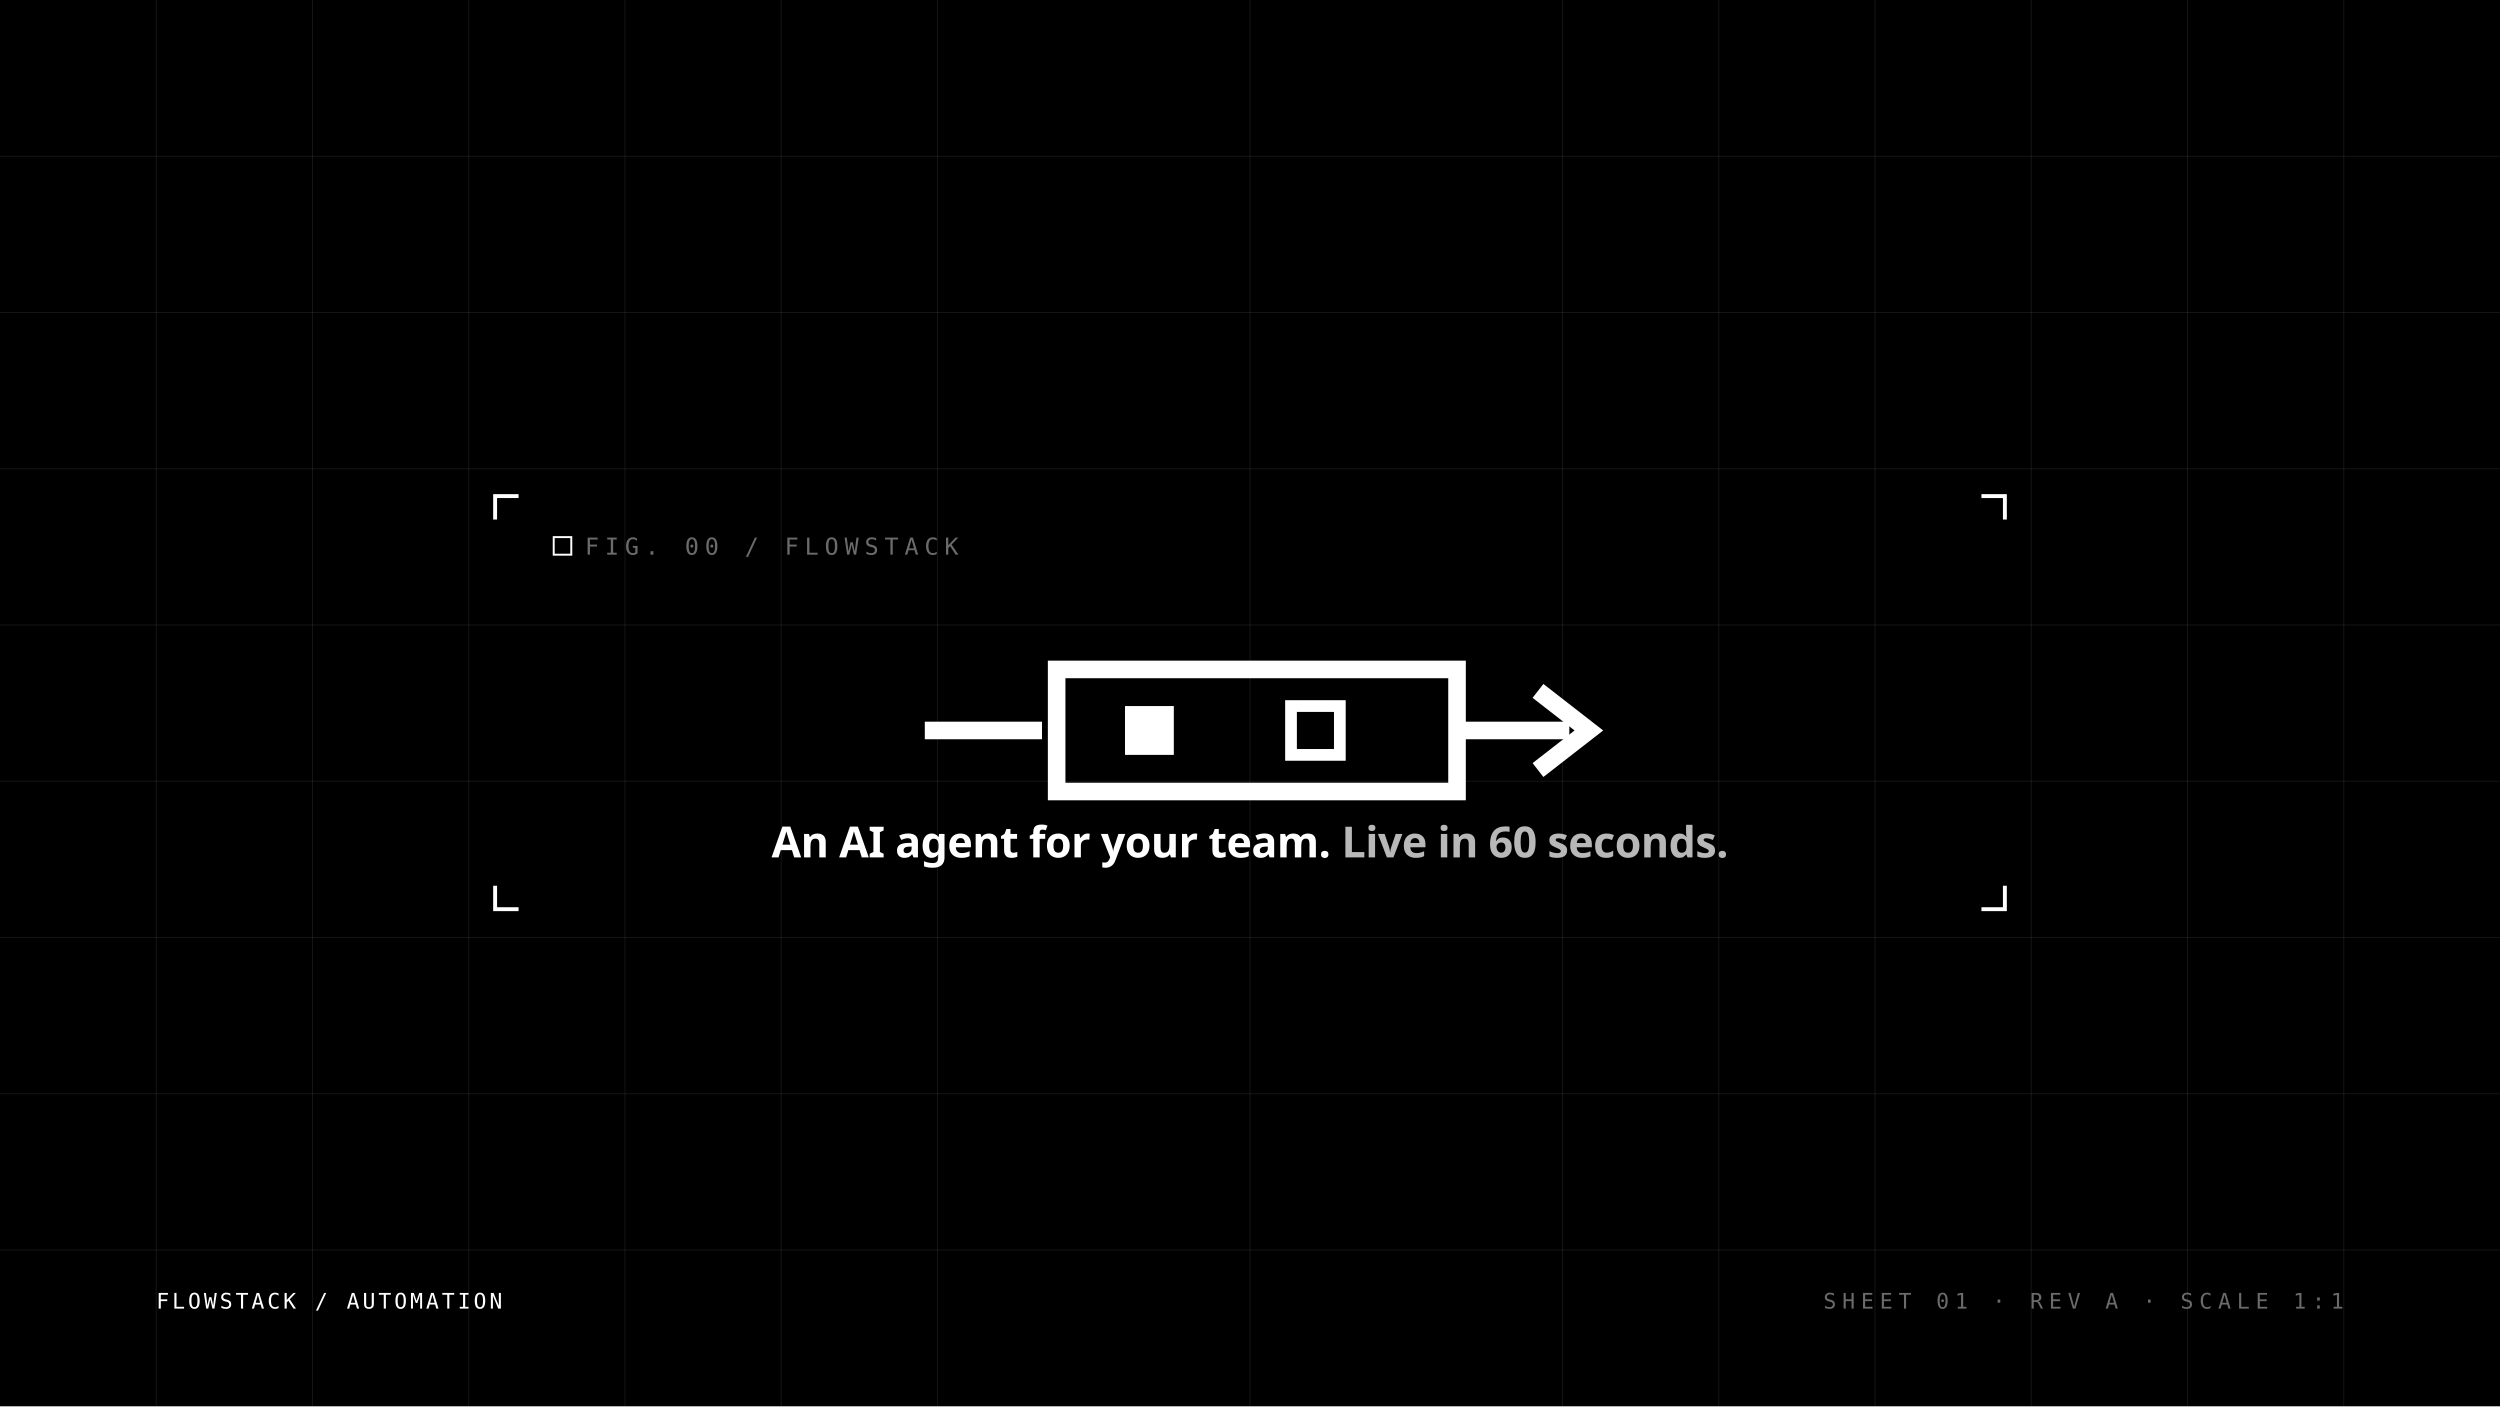
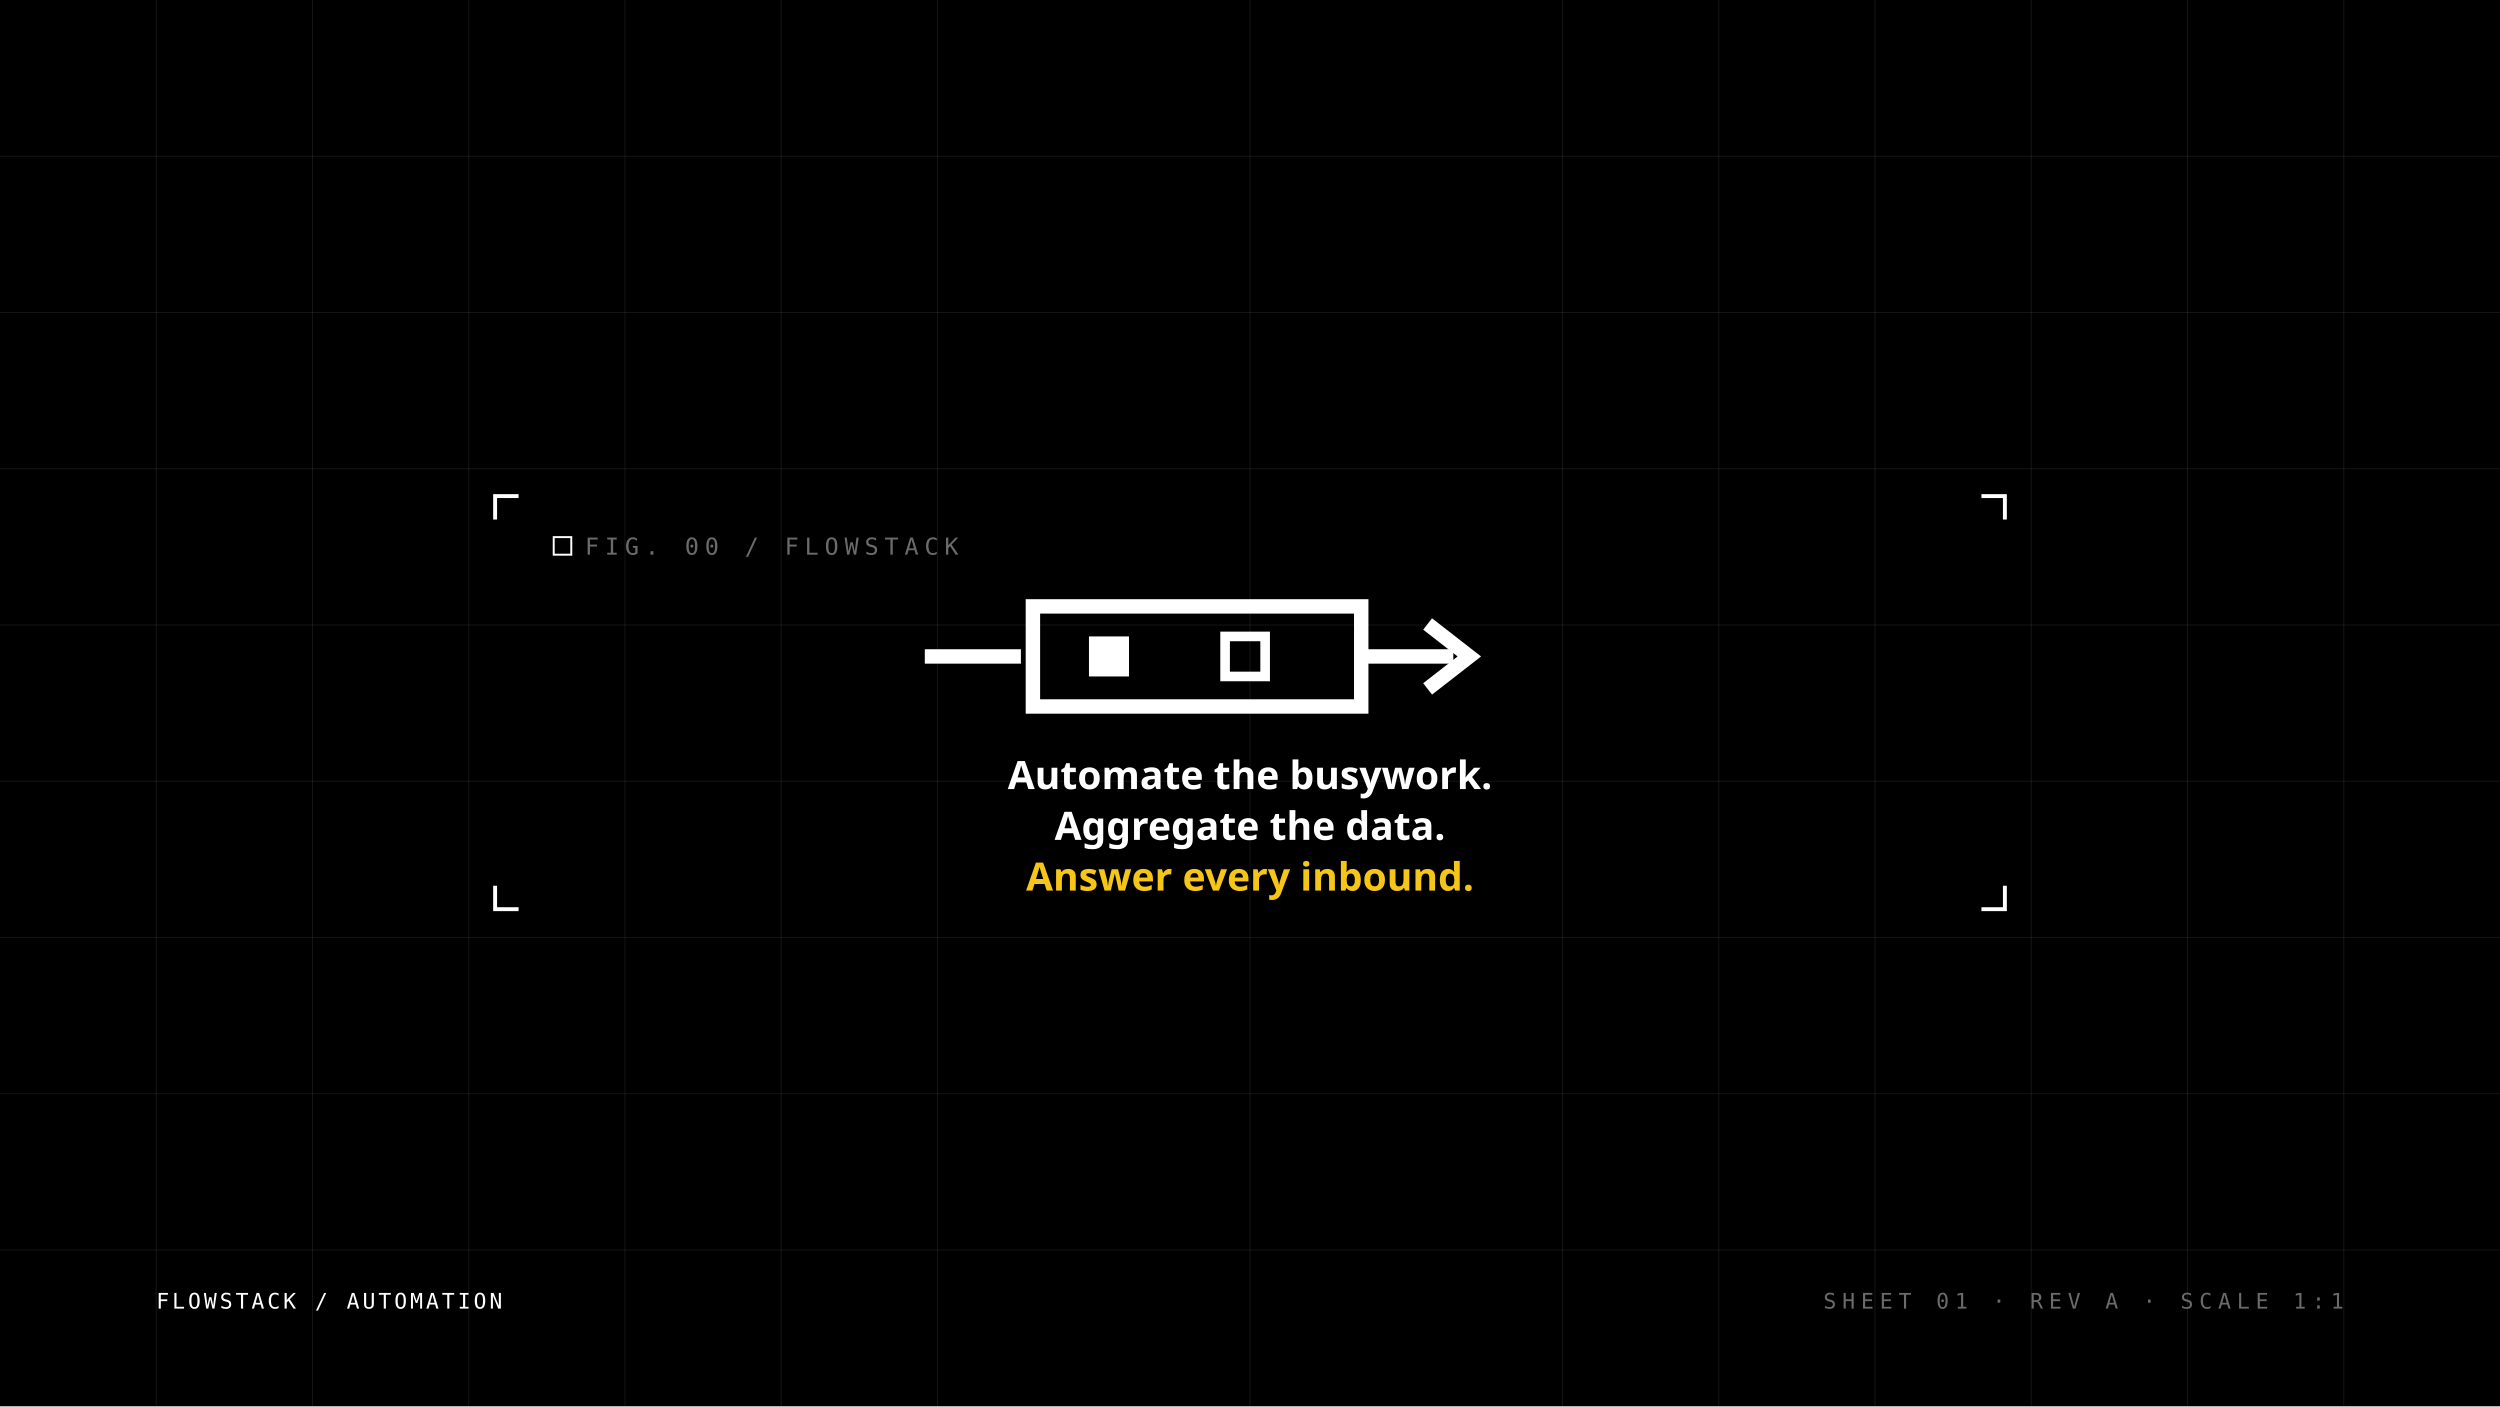
<svg xmlns="http://www.w3.org/2000/svg" width="2560" height="1440" viewBox="0 0 2560 1440" fill="none" role="img" aria-label="Flowstack YouTube channel art">
  <rect width="2560" height="1440" fill="#000000" />
  <g stroke="rgba(255,255,255,0.08)" stroke-width="1">
    <line x1="0" y1="160" x2="2560" y2="160" />
    <line x1="0" y1="320" x2="2560" y2="320" />
    <line x1="0" y1="480" x2="2560" y2="480" />
    <line x1="0" y1="640" x2="2560" y2="640" />
    <line x1="0" y1="800" x2="2560" y2="800" />
    <line x1="0" y1="960" x2="2560" y2="960" />
    <line x1="0" y1="1120" x2="2560" y2="1120" />
    <line x1="0" y1="1280" x2="2560" y2="1280" />
    <line x1="160" y1="0" x2="160" y2="1440" />
    <line x1="320" y1="0" x2="320" y2="1440" />
    <line x1="480" y1="0" x2="480" y2="1440" />
    <line x1="640" y1="0" x2="640" y2="1440" />
    <line x1="800" y1="0" x2="800" y2="1440" />
    <line x1="960" y1="0" x2="960" y2="1440" />
    <line x1="1280" y1="0" x2="1280" y2="1440" />
    <line x1="1600" y1="0" x2="1600" y2="1440" />
    <line x1="1760" y1="0" x2="1760" y2="1440" />
    <line x1="1920" y1="0" x2="1920" y2="1440" />
    <line x1="2080" y1="0" x2="2080" y2="1440" />
    <line x1="2240" y1="0" x2="2240" y2="1440" />
    <line x1="2400" y1="0" x2="2400" y2="1440" />
  </g>
  <g transform="translate(507 508)">
    <g stroke="#FFFFFF" stroke-width="4" fill="none">
      <path d="M0 24 L0 0 L24 0" />
      <path d="M1522 0 L1546 0 L1546 24" />
      <path d="M0 399 L0 423 L24 423" />
      <path d="M1522 423 L1546 423 L1546 399" />
    </g>
    <g font-family="ui-monospace, Menlo, monospace" fill="#6B6B6B" font-size="24" letter-spacing="6">
      <rect x="60" y="42" width="18" height="18" fill="none" stroke="#FFFFFF" stroke-width="2" />
      <text x="92" y="60">FIG. 00 / FLOWSTACK</text>
    </g>
-     <g transform="translate(440 130) scale(1.0)">
+     <g transform="translate(440 74) scale(0.82)">
      <path d="M0 110 H120" stroke="#FFFFFF" stroke-width="18" />
      <rect x="135" y="47.5" width="410" height="125" stroke="#FFFFFF" stroke-width="18" fill="none" />
      <rect x="205" y="85" width="50" height="50" fill="#FFFFFF" />
      <rect x="375" y="85" width="50" height="50" stroke="#FFFFFF" stroke-width="12" fill="none" />
      <path d="M545 110 H660" stroke="#FFFFFF" stroke-width="18" />
      <path d="M635 75 L680 110 L635 145" stroke="#FFFFFF" stroke-width="18" stroke-linecap="square" stroke-linejoin="miter" fill="none" />
    </g>
-     <g font-family="sans-serif" fill="#FFFFFF" font-weight="600">
-       <text x="773" y="370" text-anchor="middle" font-size="44" letter-spacing="-0.5">
-         An AI agent for your team.
-         <tspan fill="#B8B8B8">Live in 60 seconds.</tspan>
-       </text>
+     <g font-family="sans-serif" fill="#FFFFFF" font-weight="600" font-size="40" text-anchor="middle">
+       <text x="773" y="300">Automate the busywork.</text>
+       <text x="773" y="352">Aggregate the data.</text>
+       <text x="773" y="404" fill="#F5C518">Answer every inbound.</text>
    </g>
  </g>
  <g font-family="ui-monospace, Menlo, monospace" font-size="22" letter-spacing="6" fill="#6B6B6B">
    <text x="160" y="1340" fill="#FFFFFF" letter-spacing="3">FLOWSTACK / AUTOMATION</text>
    <text x="2400" y="1340" text-anchor="end">SHEET 01 · REV A · SCALE 1:1</text>
  </g>
</svg>
